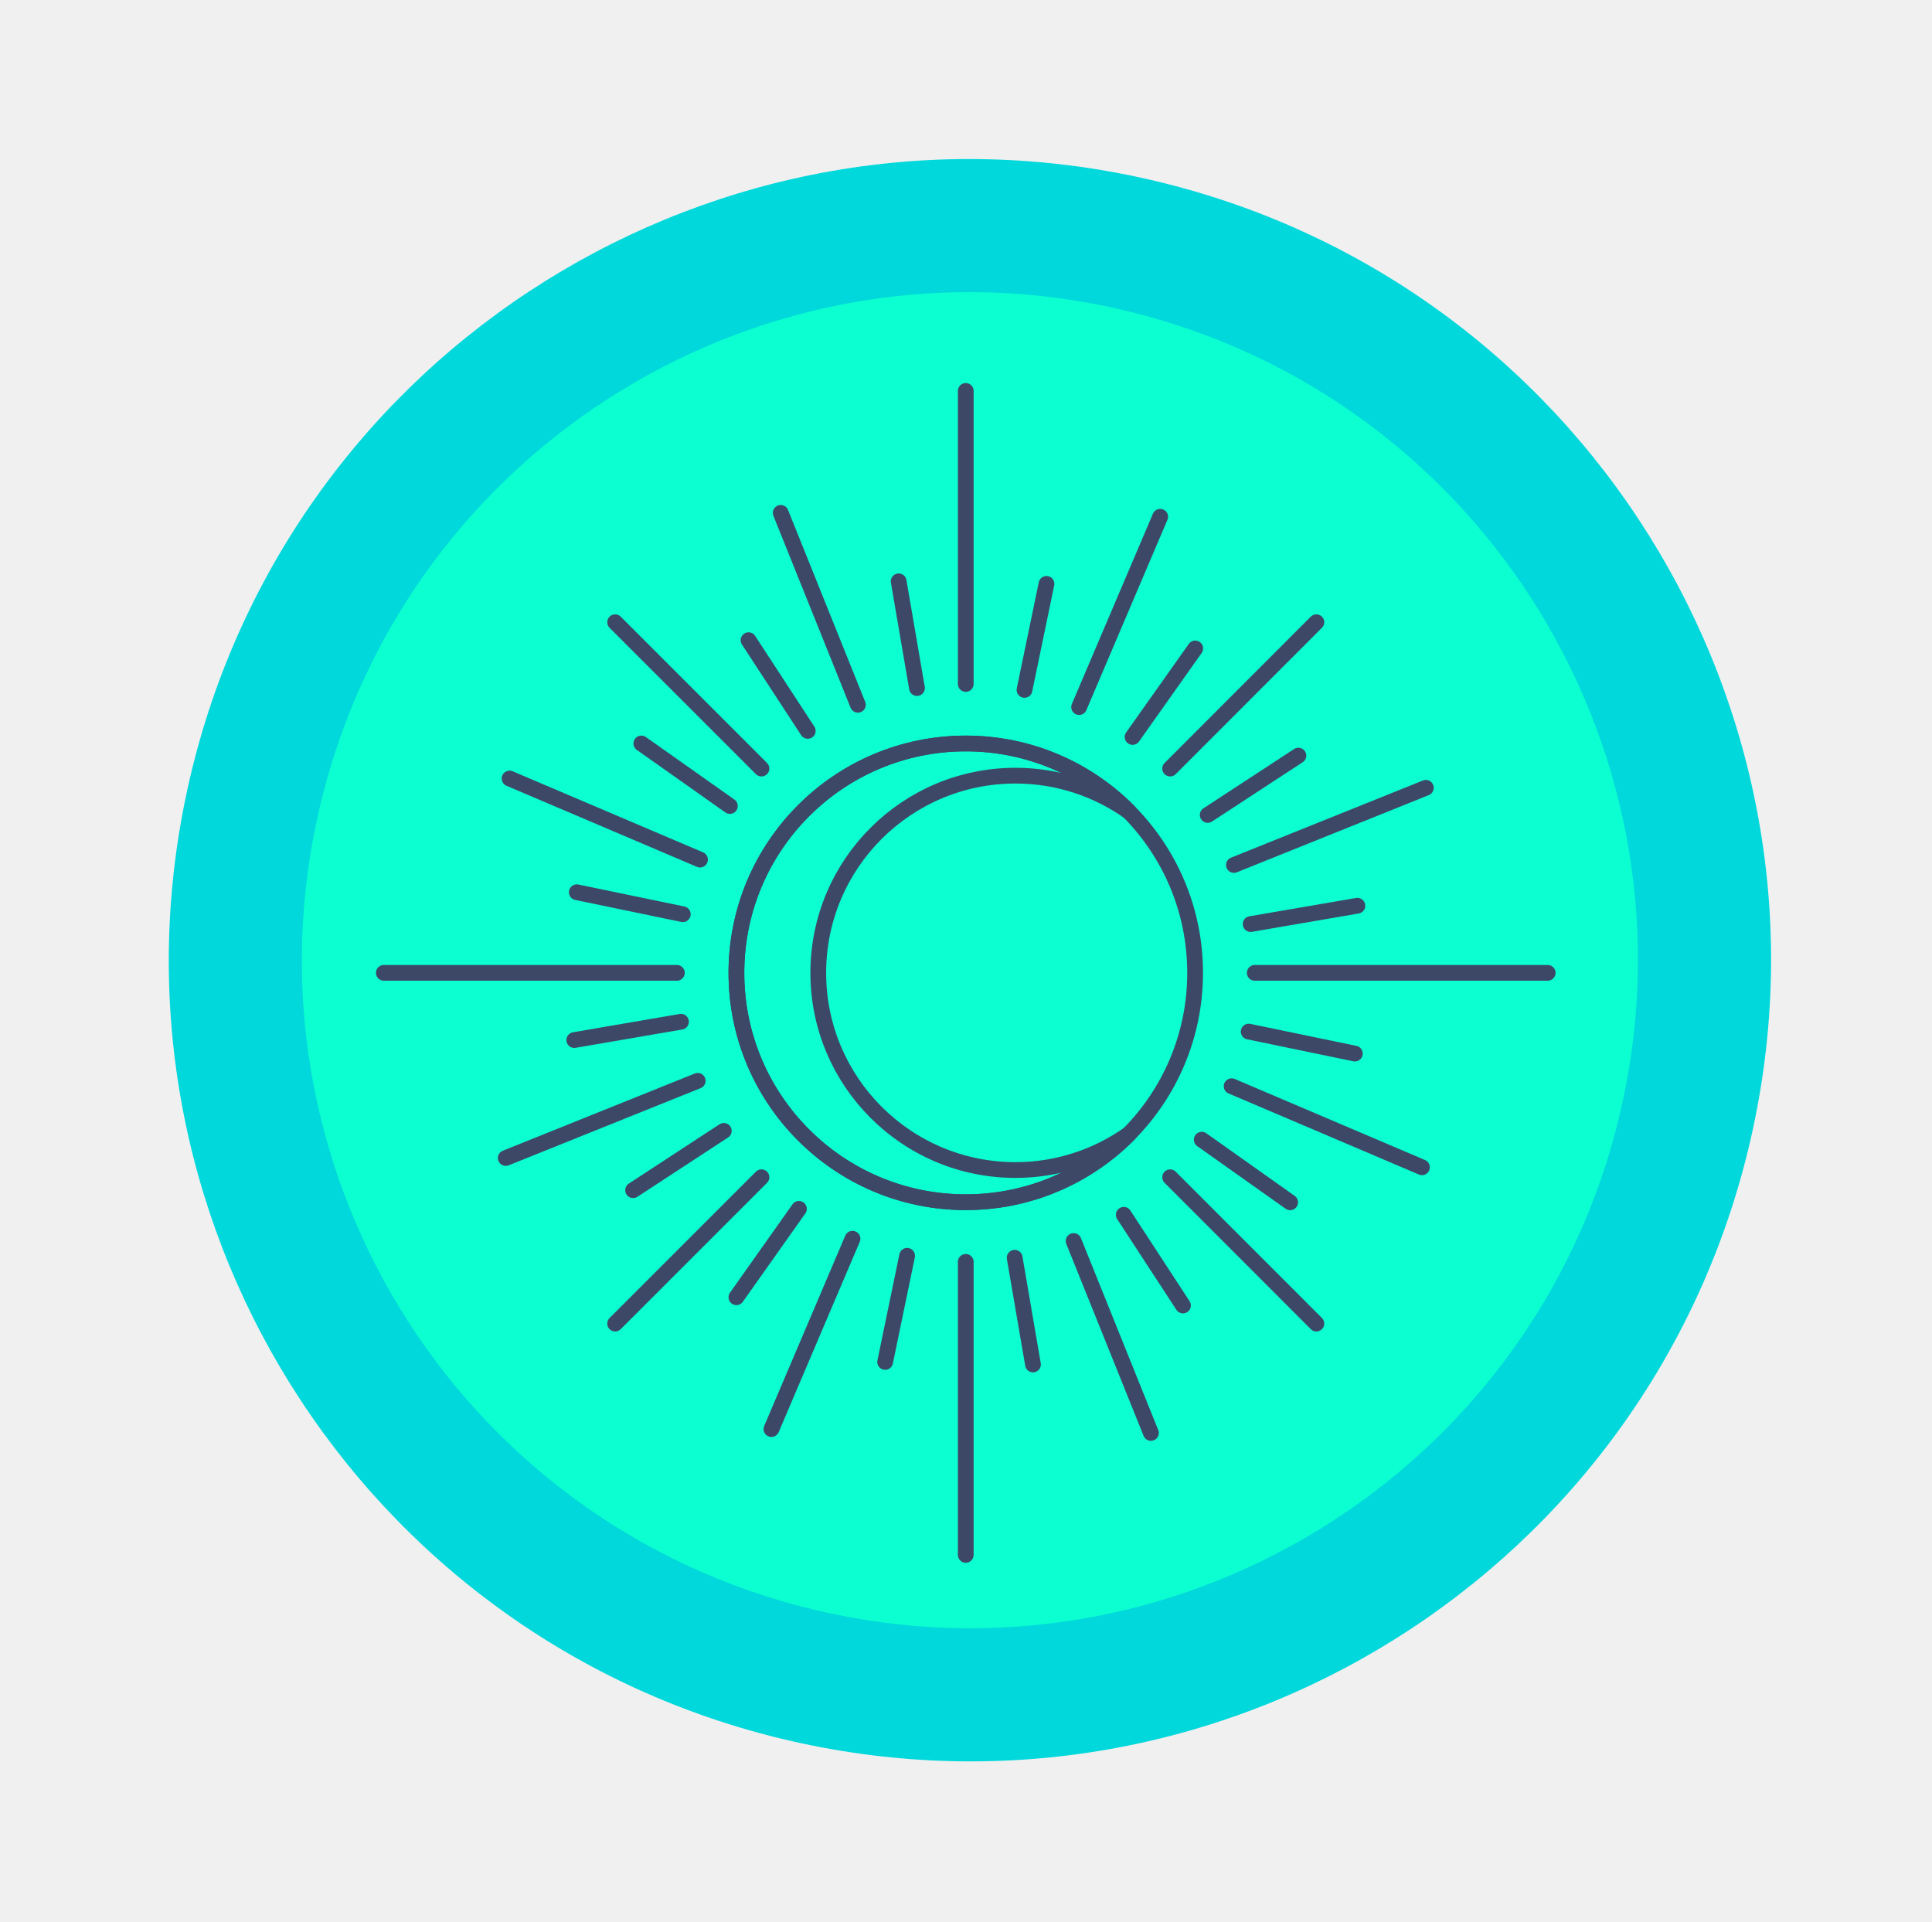
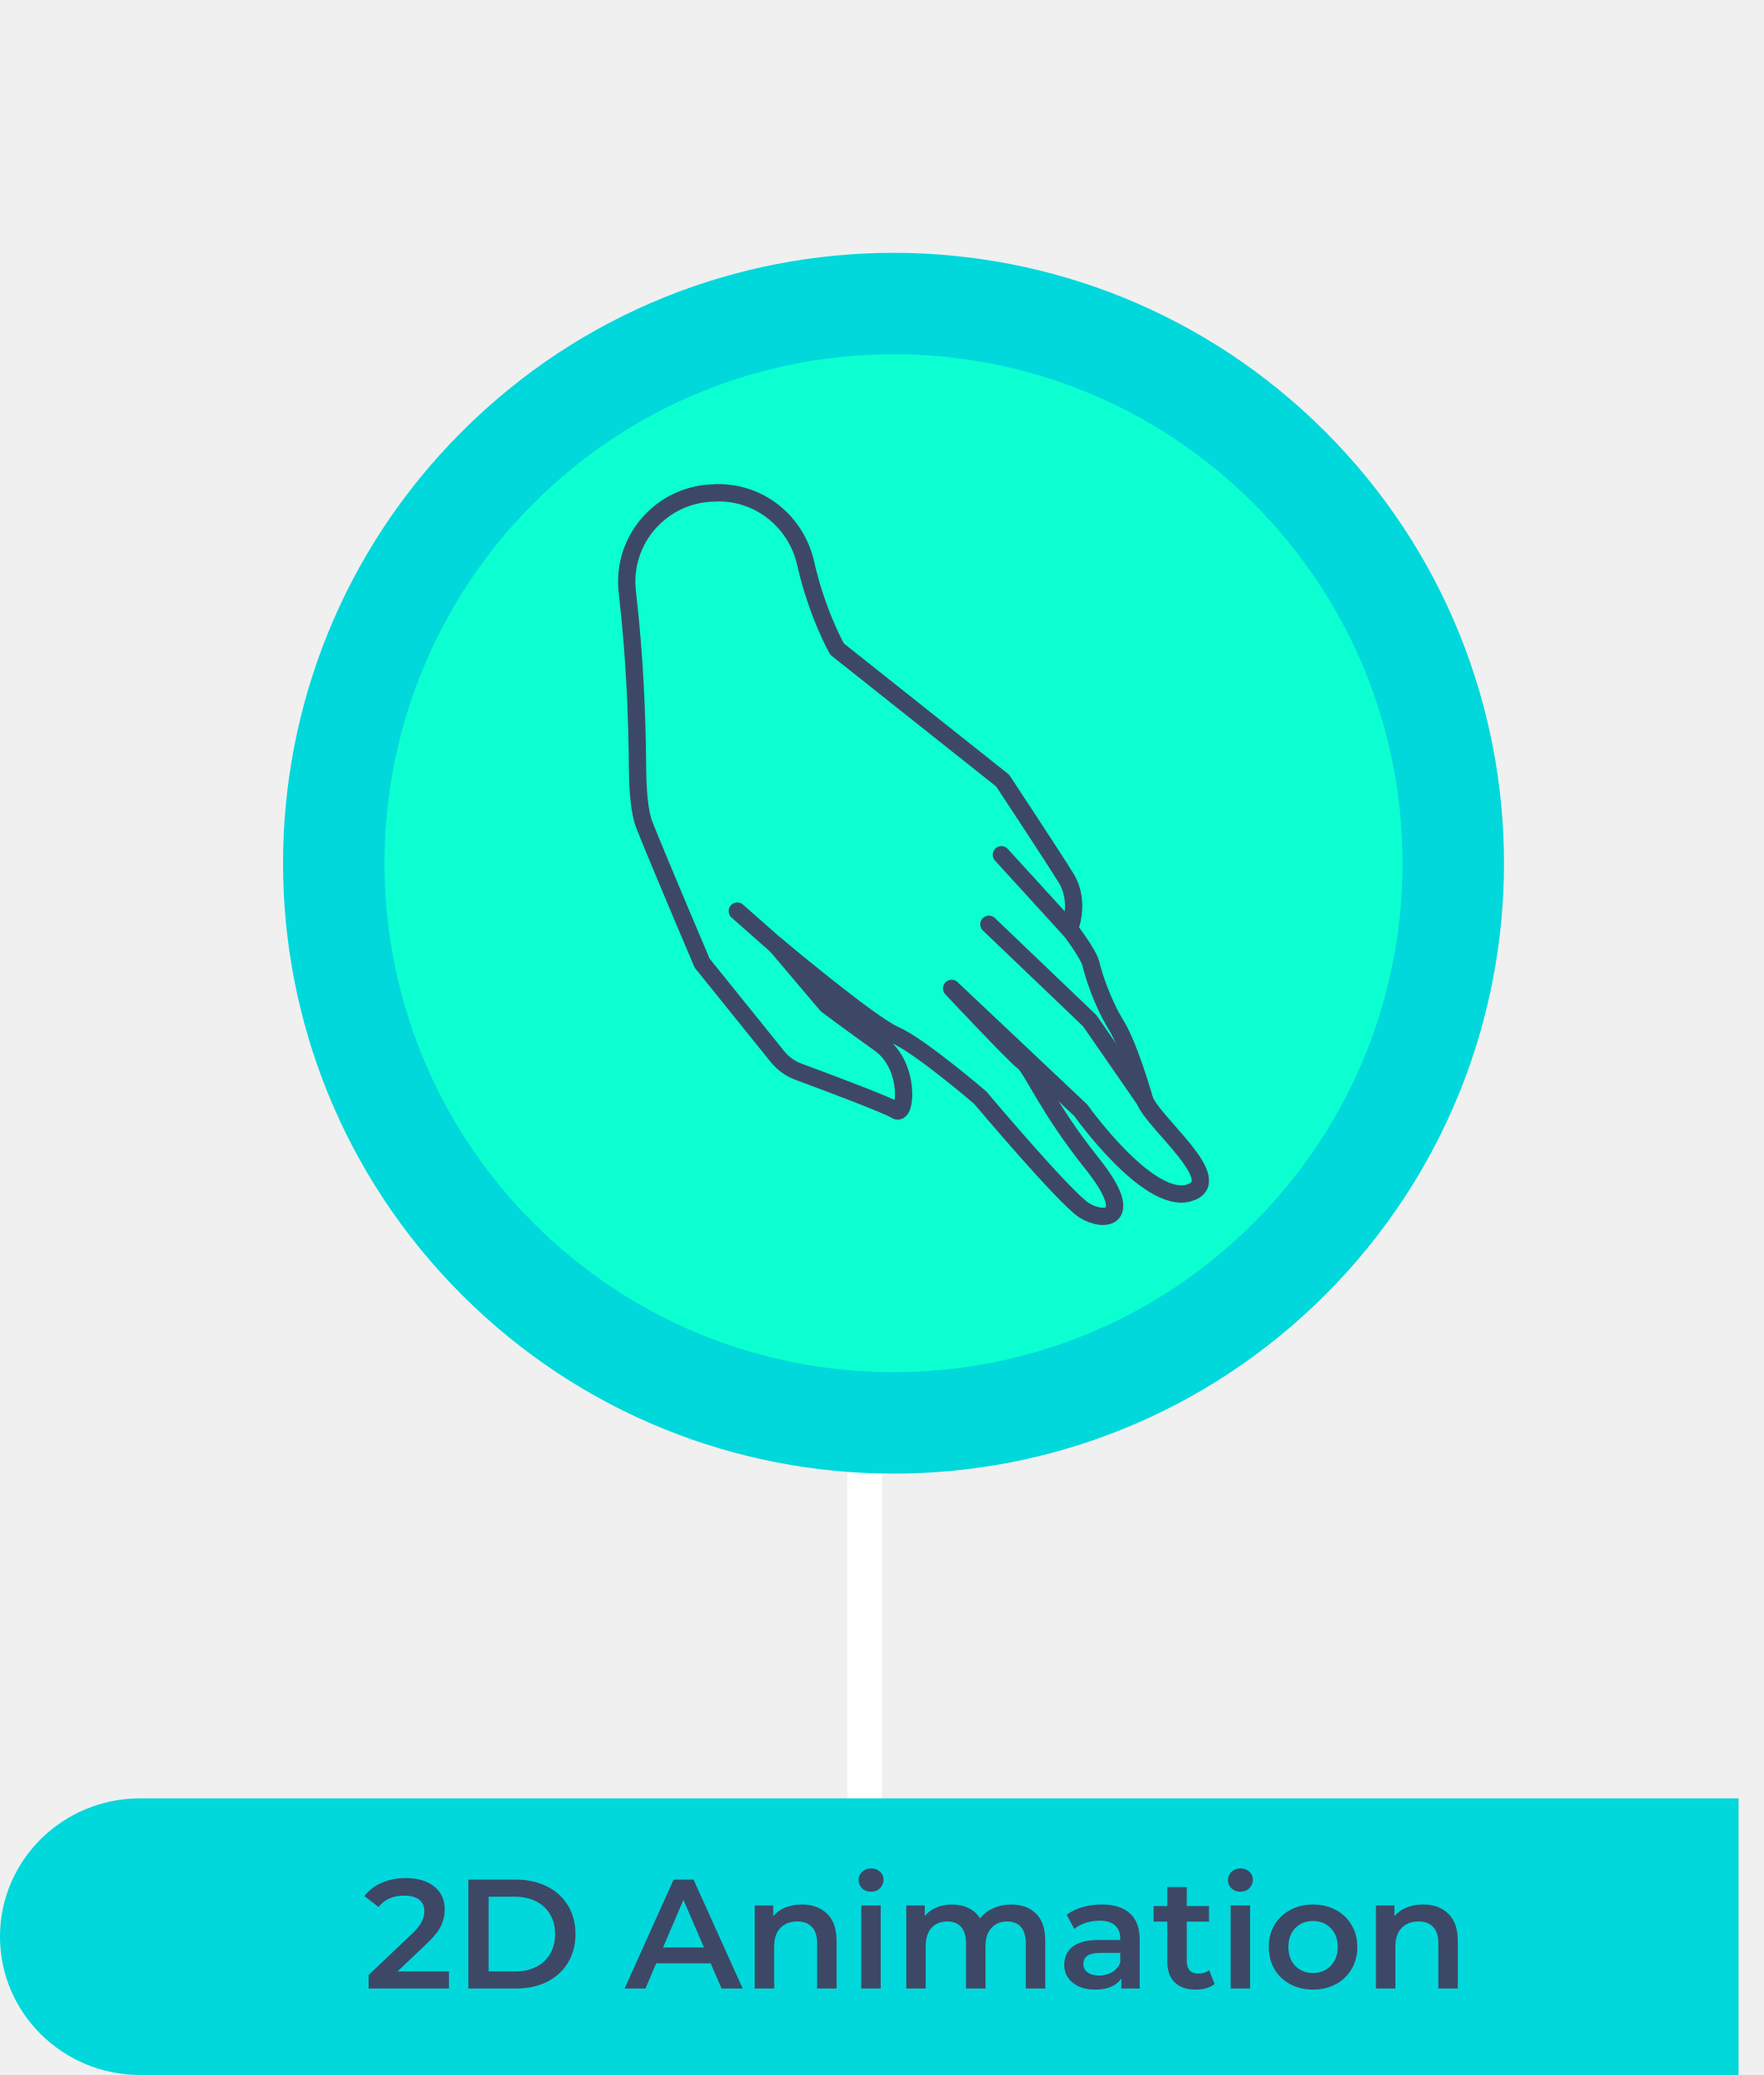
- <svg xmlns="http://www.w3.org/2000/svg" width="184" height="183" viewBox="0 0 184 183" fill="none">
-   <g id="icon">
-     <path id="Vector" d="M166.714 108.555C176.162 67.499 150.539 26.556 109.482 17.108C68.426 7.659 27.483 33.283 18.035 74.34C8.587 115.396 34.21 156.338 75.266 165.787C116.323 175.235 157.266 149.612 166.714 108.555Z" fill="#00D8DB" />
-     <path id="Vector_2" d="M154.222 106.306C162.429 72.147 141.391 37.802 107.232 29.595C73.073 21.388 38.728 42.426 30.521 76.585C22.314 110.744 43.352 145.089 77.511 153.296C111.67 161.503 146.015 140.465 154.222 106.306Z" fill="#0BFFD0" />
-     <g id="environment icon">
-       <path id="Vector_3" d="M91.977 114.493C104.041 114.493 113.82 104.714 113.82 92.65C113.82 80.586 104.041 70.806 91.977 70.806C79.913 70.806 70.134 80.586 70.134 92.65C70.134 104.714 79.913 114.493 91.977 114.493Z" stroke="#3D4867" stroke-width="1.5" stroke-linecap="round" stroke-linejoin="round" />
-       <path id="Vector_4" d="M91.977 65.136V37.229" stroke="#3D4867" stroke-width="1.5" stroke-linecap="round" stroke-linejoin="round" />
-       <path id="Vector_5" d="M91.977 148.081V120.175" stroke="#3D4867" stroke-width="1.5" stroke-linecap="round" stroke-linejoin="round" />
-       <path id="Vector_6" d="M64.463 92.65H36.556" stroke="#3D4867" stroke-width="1.5" stroke-linecap="round" stroke-linejoin="round" />
-       <path id="Vector_7" d="M147.398 92.65H119.502" stroke="#3D4867" stroke-width="1.5" stroke-linecap="round" stroke-linejoin="round" />
-       <path id="Vector_8" d="M72.522 73.195L58.585 59.258" stroke="#3D4867" stroke-width="1.5" stroke-linecap="round" stroke-linejoin="round" />
-       <path id="Vector_9" d="M125.369 126.053L111.443 112.116" stroke="#3D4867" stroke-width="1.5" stroke-linecap="round" stroke-linejoin="round" />
-       <path id="Vector_10" d="M72.522 112.116L58.585 126.053" stroke="#3D4867" stroke-width="1.5" stroke-linecap="round" stroke-linejoin="round" />
-       <path id="Vector_11" d="M125.369 59.258L111.443 73.195" stroke="#3D4867" stroke-width="1.5" stroke-linecap="round" stroke-linejoin="round" />
-       <path id="Vector_12" d="M81.704 67.12L74.354 48.843" stroke="#3D4867" stroke-width="1.5" stroke-linecap="round" stroke-linejoin="round" />
-       <path id="Vector_13" d="M109.611 136.467L102.25 118.19" stroke="#3D4867" stroke-width="1.5" stroke-linecap="round" stroke-linejoin="round" />
-       <path id="Vector_14" d="M66.448 102.933L48.17 110.284" stroke="#3D4867" stroke-width="1.5" stroke-linecap="round" stroke-linejoin="round" />
-       <path id="Vector_15" d="M135.795 75.027L117.517 82.377" stroke="#3D4867" stroke-width="1.5" stroke-linecap="round" stroke-linejoin="round" />
-       <path id="Vector_16" d="M66.666 81.864L48.53 74.143" stroke="#3D4867" stroke-width="1.5" stroke-linecap="round" stroke-linejoin="round" />
-       <path id="Vector_17" d="M135.424 111.167L117.299 103.446" stroke="#3D4867" stroke-width="1.5" stroke-linecap="round" stroke-linejoin="round" />
-       <path id="Vector_18" d="M81.192 117.972L73.471 136.097" stroke="#3D4867" stroke-width="1.5" stroke-linecap="round" stroke-linejoin="round" />
-       <path id="Vector_19" d="M110.494 49.214L102.773 67.339" stroke="#3D4867" stroke-width="1.5" stroke-linecap="round" stroke-linejoin="round" />
-       <path id="Vector_20" d="M69.512 76.761L61.082 70.806" stroke="#3D4867" stroke-width="1.5" stroke-linecap="round" stroke-linejoin="round" />
-       <path id="Vector_21" d="M122.872 114.504L114.453 108.539" stroke="#3D4867" stroke-width="1.5" stroke-linecap="round" stroke-linejoin="round" />
-       <path id="Vector_22" d="M76.088 115.126L70.134 123.545" stroke="#3D4867" stroke-width="1.5" stroke-linecap="round" stroke-linejoin="round" />
-       <path id="Vector_23" d="M113.831 61.755L107.866 70.185" stroke="#3D4867" stroke-width="1.5" stroke-linecap="round" stroke-linejoin="round" />
-       <path id="Vector_24" d="M65.03 87.066L54.932 84.972" stroke="#3D4867" stroke-width="1.5" stroke-linecap="round" stroke-linejoin="round" />
-       <path id="Vector_25" d="M129.033 100.338L118.924 98.244" stroke="#3D4867" stroke-width="1.5" stroke-linecap="round" stroke-linejoin="round" />
-       <path id="Vector_26" d="M86.393 119.597L84.3 129.706" stroke="#3D4867" stroke-width="1.5" stroke-linecap="round" stroke-linejoin="round" />
-       <path id="Vector_27" d="M99.665 55.605L97.571 65.703" stroke="#3D4867" stroke-width="1.5" stroke-linecap="round" stroke-linejoin="round" />
-       <path id="Vector_28" d="M64.856 97.306L54.692 99.051" stroke="#3D4867" stroke-width="1.5" stroke-linecap="round" stroke-linejoin="round" />
-       <path id="Vector_29" d="M129.273 86.259L119.109 88.004" stroke="#3D4867" stroke-width="1.5" stroke-linecap="round" stroke-linejoin="round" />
-       <path id="Vector_30" d="M96.634 119.782L98.379 129.946" stroke="#3D4867" stroke-width="1.5" stroke-linecap="round" stroke-linejoin="round" />
-       <path id="Vector_31" d="M85.587 55.364L87.331 65.528" stroke="#3D4867" stroke-width="1.5" stroke-linecap="round" stroke-linejoin="round" />
-       <path id="Vector_32" d="M76.928 69.607L71.29 60.97" stroke="#3D4867" stroke-width="1.5" stroke-linecap="round" stroke-linejoin="round" />
-       <path id="Vector_33" d="M112.664 124.33L107.026 115.693" stroke="#3D4867" stroke-width="1.5" stroke-linecap="round" stroke-linejoin="round" />
-       <path id="Vector_34" d="M68.934 107.699L60.297 113.348" stroke="#3D4867" stroke-width="1.5" stroke-linecap="round" stroke-linejoin="round" />
-       <path id="Vector_35" d="M123.657 71.962L115.02 77.611" stroke="#3D4867" stroke-width="1.5" stroke-linecap="round" stroke-linejoin="round" />
-       <path id="Vector_36" d="M77.931 92.65C77.931 82.279 86.339 73.871 96.71 73.871C100.745 73.871 104.474 75.147 107.528 77.306C103.569 73.293 98.062 70.806 91.977 70.806C79.916 70.806 70.134 80.589 70.134 92.65C70.134 104.711 79.916 114.493 91.977 114.493C98.062 114.493 103.558 112.007 107.528 107.994C104.464 110.153 100.734 111.429 96.71 111.429C86.339 111.429 77.931 103.021 77.931 92.65Z" stroke="#3D4867" stroke-width="1.5" stroke-linecap="round" stroke-linejoin="round" />
-     </g>
+ <svg xmlns="http://www.w3.org/2000/svg" width="102" height="120" viewBox="0 0 102 120" fill="none">
+   <g clip-path="url(#clip0_597_102)">
+     <path d="M49 85V120H51V85H49Z" fill="white" />
  </g>
+   <path d="M100.528 104V120H8.109C3.631 120 0 116.418 0 112C0 109.791 0.906 107.79 2.374 106.342C3.842 104.894 5.87 104 8.109 104H100.528Z" fill="#00D8DB" />
+   <path d="M25.959 114.01V115H21.315V114.217L23.817 111.841C24.099 111.571 24.288 111.337 24.384 111.139C24.486 110.935 24.537 110.734 24.537 110.536C24.537 110.242 24.438 110.017 24.24 109.861C24.042 109.705 23.751 109.627 23.367 109.627C22.725 109.627 22.233 109.846 21.891 110.284L21.072 109.654C21.318 109.324 21.648 109.069 22.062 108.889C22.482 108.703 22.95 108.61 23.466 108.61C24.15 108.61 24.696 108.772 25.104 109.096C25.512 109.42 25.716 109.861 25.716 110.419C25.716 110.761 25.644 111.082 25.5 111.382C25.356 111.682 25.08 112.024 24.672 112.408L22.989 114.01H25.959ZM27.084 108.7H29.838C30.51 108.7 31.107 108.832 31.629 109.096C32.151 109.354 32.556 109.723 32.844 110.203C33.132 110.677 33.276 111.226 33.276 111.85C33.276 112.474 33.132 113.026 32.844 113.506C32.556 113.98 32.151 114.349 31.629 114.613C31.107 114.871 30.51 115 29.838 115H27.084V108.7ZM29.784 114.01C30.246 114.01 30.651 113.923 30.999 113.749C31.353 113.569 31.623 113.317 31.809 112.993C32.001 112.663 32.097 112.282 32.097 111.85C32.097 111.418 32.001 111.04 31.809 110.716C31.623 110.386 31.353 110.134 30.999 109.96C30.651 109.78 30.246 109.69 29.784 109.69H28.254V114.01H29.784ZM41.093 113.542H37.943L37.322 115H36.116L38.951 108.7H40.103L42.947 115H41.723L41.093 113.542ZM40.706 112.624L39.518 109.87L38.339 112.624H40.706ZM46.367 110.14C46.973 110.14 47.459 110.317 47.825 110.671C48.191 111.025 48.374 111.55 48.374 112.246V115H47.249V112.39C47.249 111.97 47.15 111.655 46.952 111.445C46.754 111.229 46.472 111.121 46.106 111.121C45.692 111.121 45.365 111.247 45.125 111.499C44.885 111.745 44.765 112.102 44.765 112.57V115H43.64V110.194H44.711V110.815C44.897 110.593 45.131 110.425 45.413 110.311C45.695 110.197 46.013 110.14 46.367 110.14ZM49.801 110.194H50.926V115H49.801V110.194ZM50.368 109.402C50.164 109.402 49.993 109.339 49.855 109.213C49.718 109.081 49.648 108.919 49.648 108.727C49.648 108.535 49.718 108.376 49.855 108.25C49.993 108.118 50.164 108.052 50.368 108.052C50.572 108.052 50.743 108.115 50.882 108.241C51.02 108.361 51.089 108.514 51.089 108.7C51.089 108.898 51.02 109.066 50.882 109.204C50.749 109.336 50.578 109.402 50.368 109.402ZM58.469 110.14C59.075 110.14 59.555 110.317 59.909 110.671C60.263 111.019 60.44 111.544 60.44 112.246V115H59.315V112.39C59.315 111.97 59.222 111.655 59.036 111.445C58.85 111.229 58.583 111.121 58.235 111.121C57.857 111.121 57.554 111.247 57.326 111.499C57.098 111.745 56.984 112.099 56.984 112.561V115H55.859V112.39C55.859 111.97 55.766 111.655 55.58 111.445C55.394 111.229 55.127 111.121 54.779 111.121C54.395 111.121 54.089 111.244 53.861 111.49C53.639 111.736 53.528 112.093 53.528 112.561V115H52.403V110.194H53.474V110.806C53.654 110.59 53.879 110.425 54.149 110.311C54.419 110.197 54.719 110.14 55.049 110.14C55.409 110.14 55.727 110.209 56.003 110.347C56.285 110.479 56.507 110.677 56.669 110.941C56.867 110.689 57.122 110.494 57.434 110.356C57.746 110.212 58.091 110.14 58.469 110.14ZM63.714 110.14C64.422 110.14 64.962 110.311 65.334 110.653C65.712 110.989 65.901 111.499 65.901 112.183V115H64.839V114.415C64.701 114.625 64.503 114.787 64.245 114.901C63.993 115.009 63.687 115.063 63.327 115.063C62.967 115.063 62.652 115.003 62.382 114.883C62.112 114.757 61.902 114.586 61.752 114.37C61.608 114.148 61.536 113.899 61.536 113.623C61.536 113.191 61.695 112.846 62.013 112.588C62.337 112.324 62.844 112.192 63.534 112.192H64.776V112.12C64.776 111.784 64.674 111.526 64.47 111.346C64.272 111.166 63.975 111.076 63.579 111.076C63.309 111.076 63.042 111.118 62.778 111.202C62.52 111.286 62.301 111.403 62.121 111.553L61.68 110.734C61.932 110.542 62.235 110.395 62.589 110.293C62.943 110.191 63.318 110.14 63.714 110.14ZM63.561 114.244C63.843 114.244 64.092 114.181 64.308 114.055C64.53 113.923 64.686 113.737 64.776 113.497V112.939H63.615C62.967 112.939 62.643 113.152 62.643 113.578C62.643 113.782 62.724 113.944 62.886 114.064C63.048 114.184 63.273 114.244 63.561 114.244ZM70.233 114.739C70.101 114.847 69.939 114.928 69.747 114.982C69.561 115.036 69.363 115.063 69.153 115.063C68.625 115.063 68.217 114.925 67.929 114.649C67.641 114.373 67.497 113.971 67.497 113.443V111.13H66.705V110.23H67.497V109.132H68.622V110.23H69.909V111.13H68.622V113.416C68.622 113.65 68.679 113.83 68.793 113.956C68.907 114.076 69.072 114.136 69.288 114.136C69.54 114.136 69.75 114.07 69.918 113.938L70.233 114.739ZM71.159 110.194H72.284V115H71.159V110.194ZM71.726 109.402C71.522 109.402 71.351 109.339 71.213 109.213C71.075 109.081 71.006 108.919 71.006 108.727C71.006 108.535 71.075 108.376 71.213 108.25C71.351 108.118 71.522 108.052 71.726 108.052C71.93 108.052 72.101 108.115 72.239 108.241C72.377 108.361 72.446 108.514 72.446 108.7C72.446 108.898 72.377 109.066 72.239 109.204C72.107 109.336 71.936 109.402 71.726 109.402ZM75.921 115.063C75.434 115.063 74.996 114.958 74.606 114.748C74.216 114.538 73.91 114.247 73.689 113.875C73.472 113.497 73.365 113.071 73.365 112.597C73.365 112.123 73.472 111.7 73.689 111.328C73.91 110.956 74.216 110.665 74.606 110.455C74.996 110.245 75.434 110.14 75.921 110.14C76.412 110.14 76.853 110.245 77.243 110.455C77.633 110.665 77.936 110.956 78.153 111.328C78.374 111.7 78.486 112.123 78.486 112.597C78.486 113.071 78.374 113.497 78.153 113.875C77.936 114.247 77.633 114.538 77.243 114.748C76.853 114.958 76.412 115.063 75.921 115.063ZM75.921 114.1C76.335 114.1 76.677 113.962 76.947 113.686C77.216 113.41 77.352 113.047 77.352 112.597C77.352 112.147 77.216 111.784 76.947 111.508C76.677 111.232 76.335 111.094 75.921 111.094C75.507 111.094 75.165 111.232 74.894 111.508C74.63 111.784 74.499 112.147 74.499 112.597C74.499 113.047 74.63 113.41 74.894 113.686C75.165 113.962 75.507 114.1 75.921 114.1ZM82.288 110.14C82.894 110.14 83.38 110.317 83.746 110.671C84.112 111.025 84.295 111.55 84.295 112.246V115H83.17V112.39C83.17 111.97 83.071 111.655 82.873 111.445C82.675 111.229 82.393 111.121 82.027 111.121C81.613 111.121 81.286 111.247 81.046 111.499C80.806 111.745 80.686 112.102 80.686 112.57V115H79.561V110.194H80.632V110.815C80.818 110.593 81.052 110.425 81.334 110.311C81.616 110.197 81.934 110.14 82.288 110.14Z" fill="#3D4867" />
+   <path d="M76.627 74.883C90.413 61.097 90.413 38.746 76.627 24.961C62.842 11.175 40.491 11.175 26.706 24.961C12.92 38.746 12.92 61.097 26.706 74.883C40.491 88.668 62.842 88.668 76.627 74.883Z" fill="#00D8DB" />
+   <path d="M72.481 70.736C83.977 59.241 83.977 40.603 72.481 29.107C60.985 17.612 42.347 17.612 30.852 29.107C19.357 40.603 19.357 59.241 30.852 70.736C42.347 82.232 60.986 82.232 72.481 70.736Z" fill="#0BFFD0" />
+   <path d="M41.381 28.508C38.323 28.508 35.941 31.157 36.269 34.196C36.284 34.322 36.299 34.483 36.319 34.66C36.683 37.91 36.839 41.185 36.865 44.455C36.875 45.706 36.971 46.973 37.258 47.705C37.98 49.542 40.599 55.699 40.599 55.699L44.959 61.108C45.277 61.502 45.696 61.805 46.175 61.981C47.745 62.562 51.348 63.909 51.807 64.217C52.398 64.611 52.66 61.638 50.889 60.372C49.117 59.105 47.81 58.126 47.81 58.126L44.863 54.649C44.863 54.649 50.303 59.226 51.747 59.852C53.19 60.478 56.682 63.48 56.682 63.48C56.682 63.48 61.577 69.294 62.693 69.995C63.808 70.702 65.771 70.571 63.152 67.295C60.533 64.02 59.68 61.79 59.155 61.396C58.63 61.002 55.027 57.162 55.027 57.162L62.496 64.212C62.496 64.212 66.361 69.652 68.723 68.996C71.085 68.34 66.639 64.929 66.18 63.591C66.18 63.591 65.317 60.533 64.529 59.261C63.742 57.99 63.217 56.35 63.086 55.759C62.955 55.169 61.84 53.725 61.84 53.725C61.84 53.725 62.496 52.151 61.643 50.778C60.79 49.401 57.974 45.141 57.974 45.141L48.406 37.541C48.406 37.541 47.255 35.538 46.584 32.571C46.049 30.204 43.98 28.498 41.553 28.498H41.386L41.381 28.508Z" stroke="#3D4867" stroke-linecap="round" stroke-linejoin="round" />
+   <path d="M42.633 52.691L44.863 54.659" stroke="#3D4867" stroke-linecap="round" stroke-linejoin="round" />
+   <path d="M57.903 49.431L61.834 53.741" stroke="#3D4867" stroke-linecap="round" stroke-linejoin="round" />
+   <path d="M57.182 53.453L63.015 59.034L66.175 63.601" stroke="#3D4867" stroke-linecap="round" stroke-linejoin="round" />
+   <defs>
+     <clipPath id="clip0_597_102">
+       <rect width="2" height="35" fill="white" transform="translate(49 85)" />
+     </clipPath>
+   </defs>
</svg>
